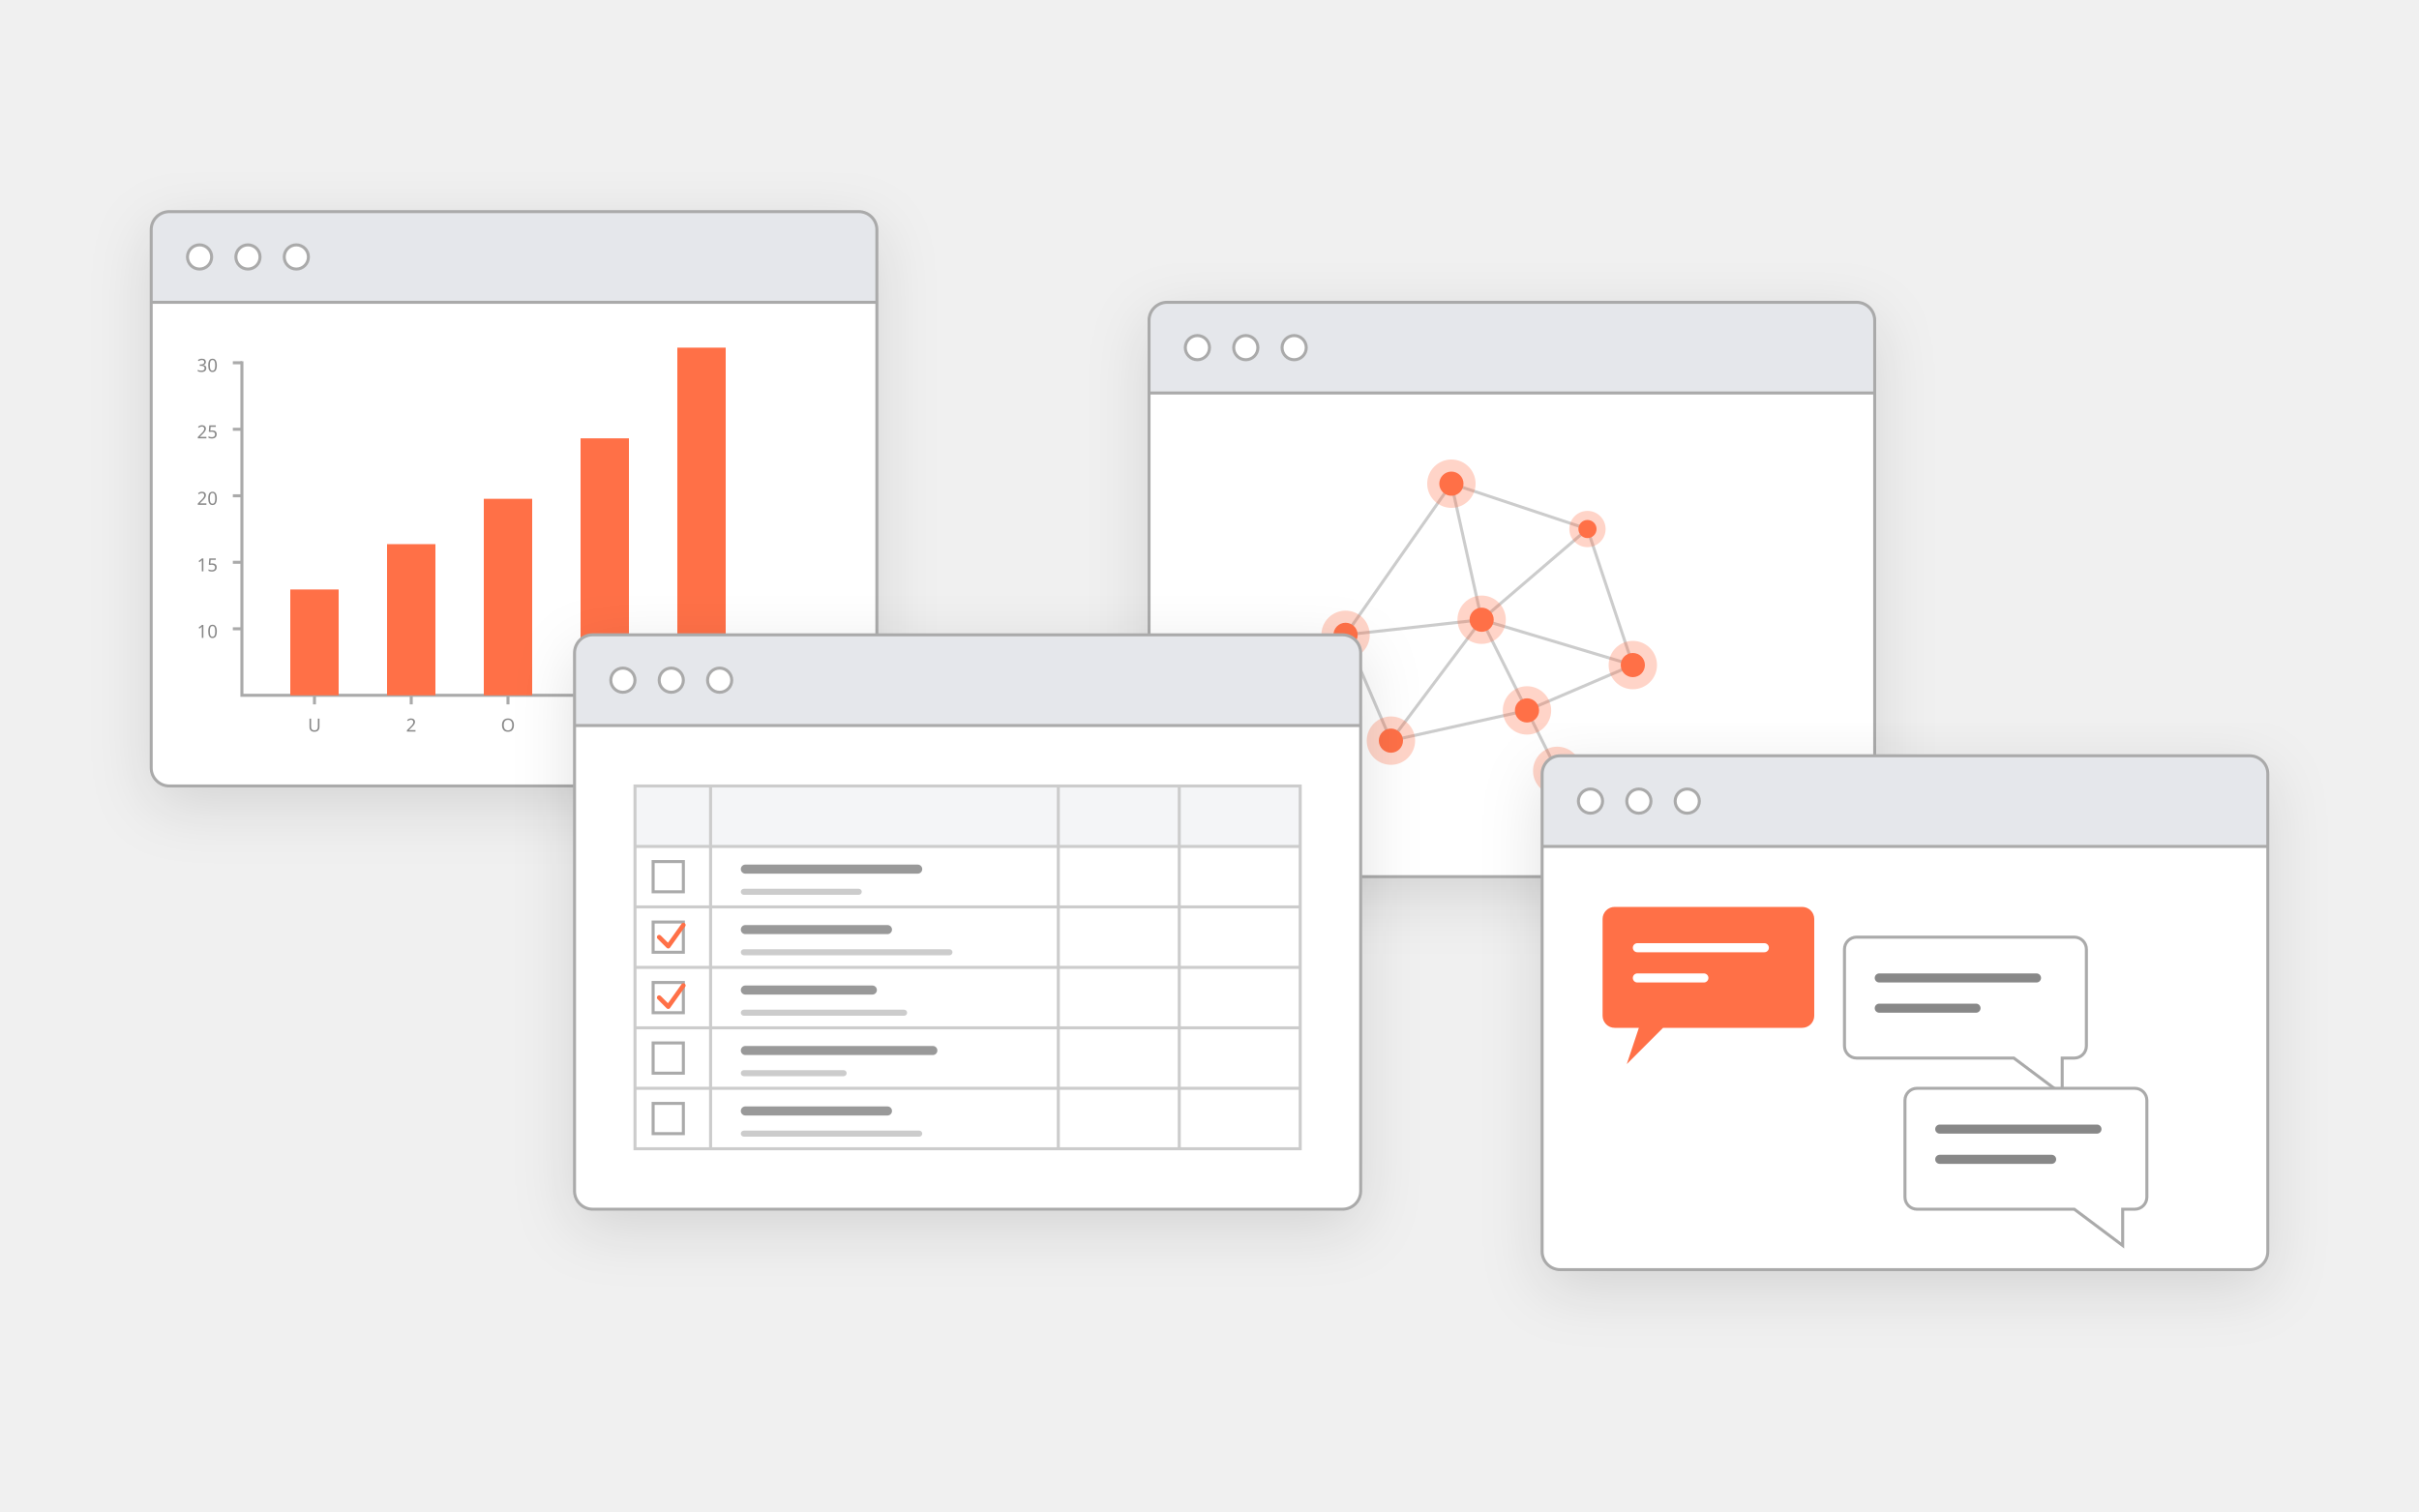
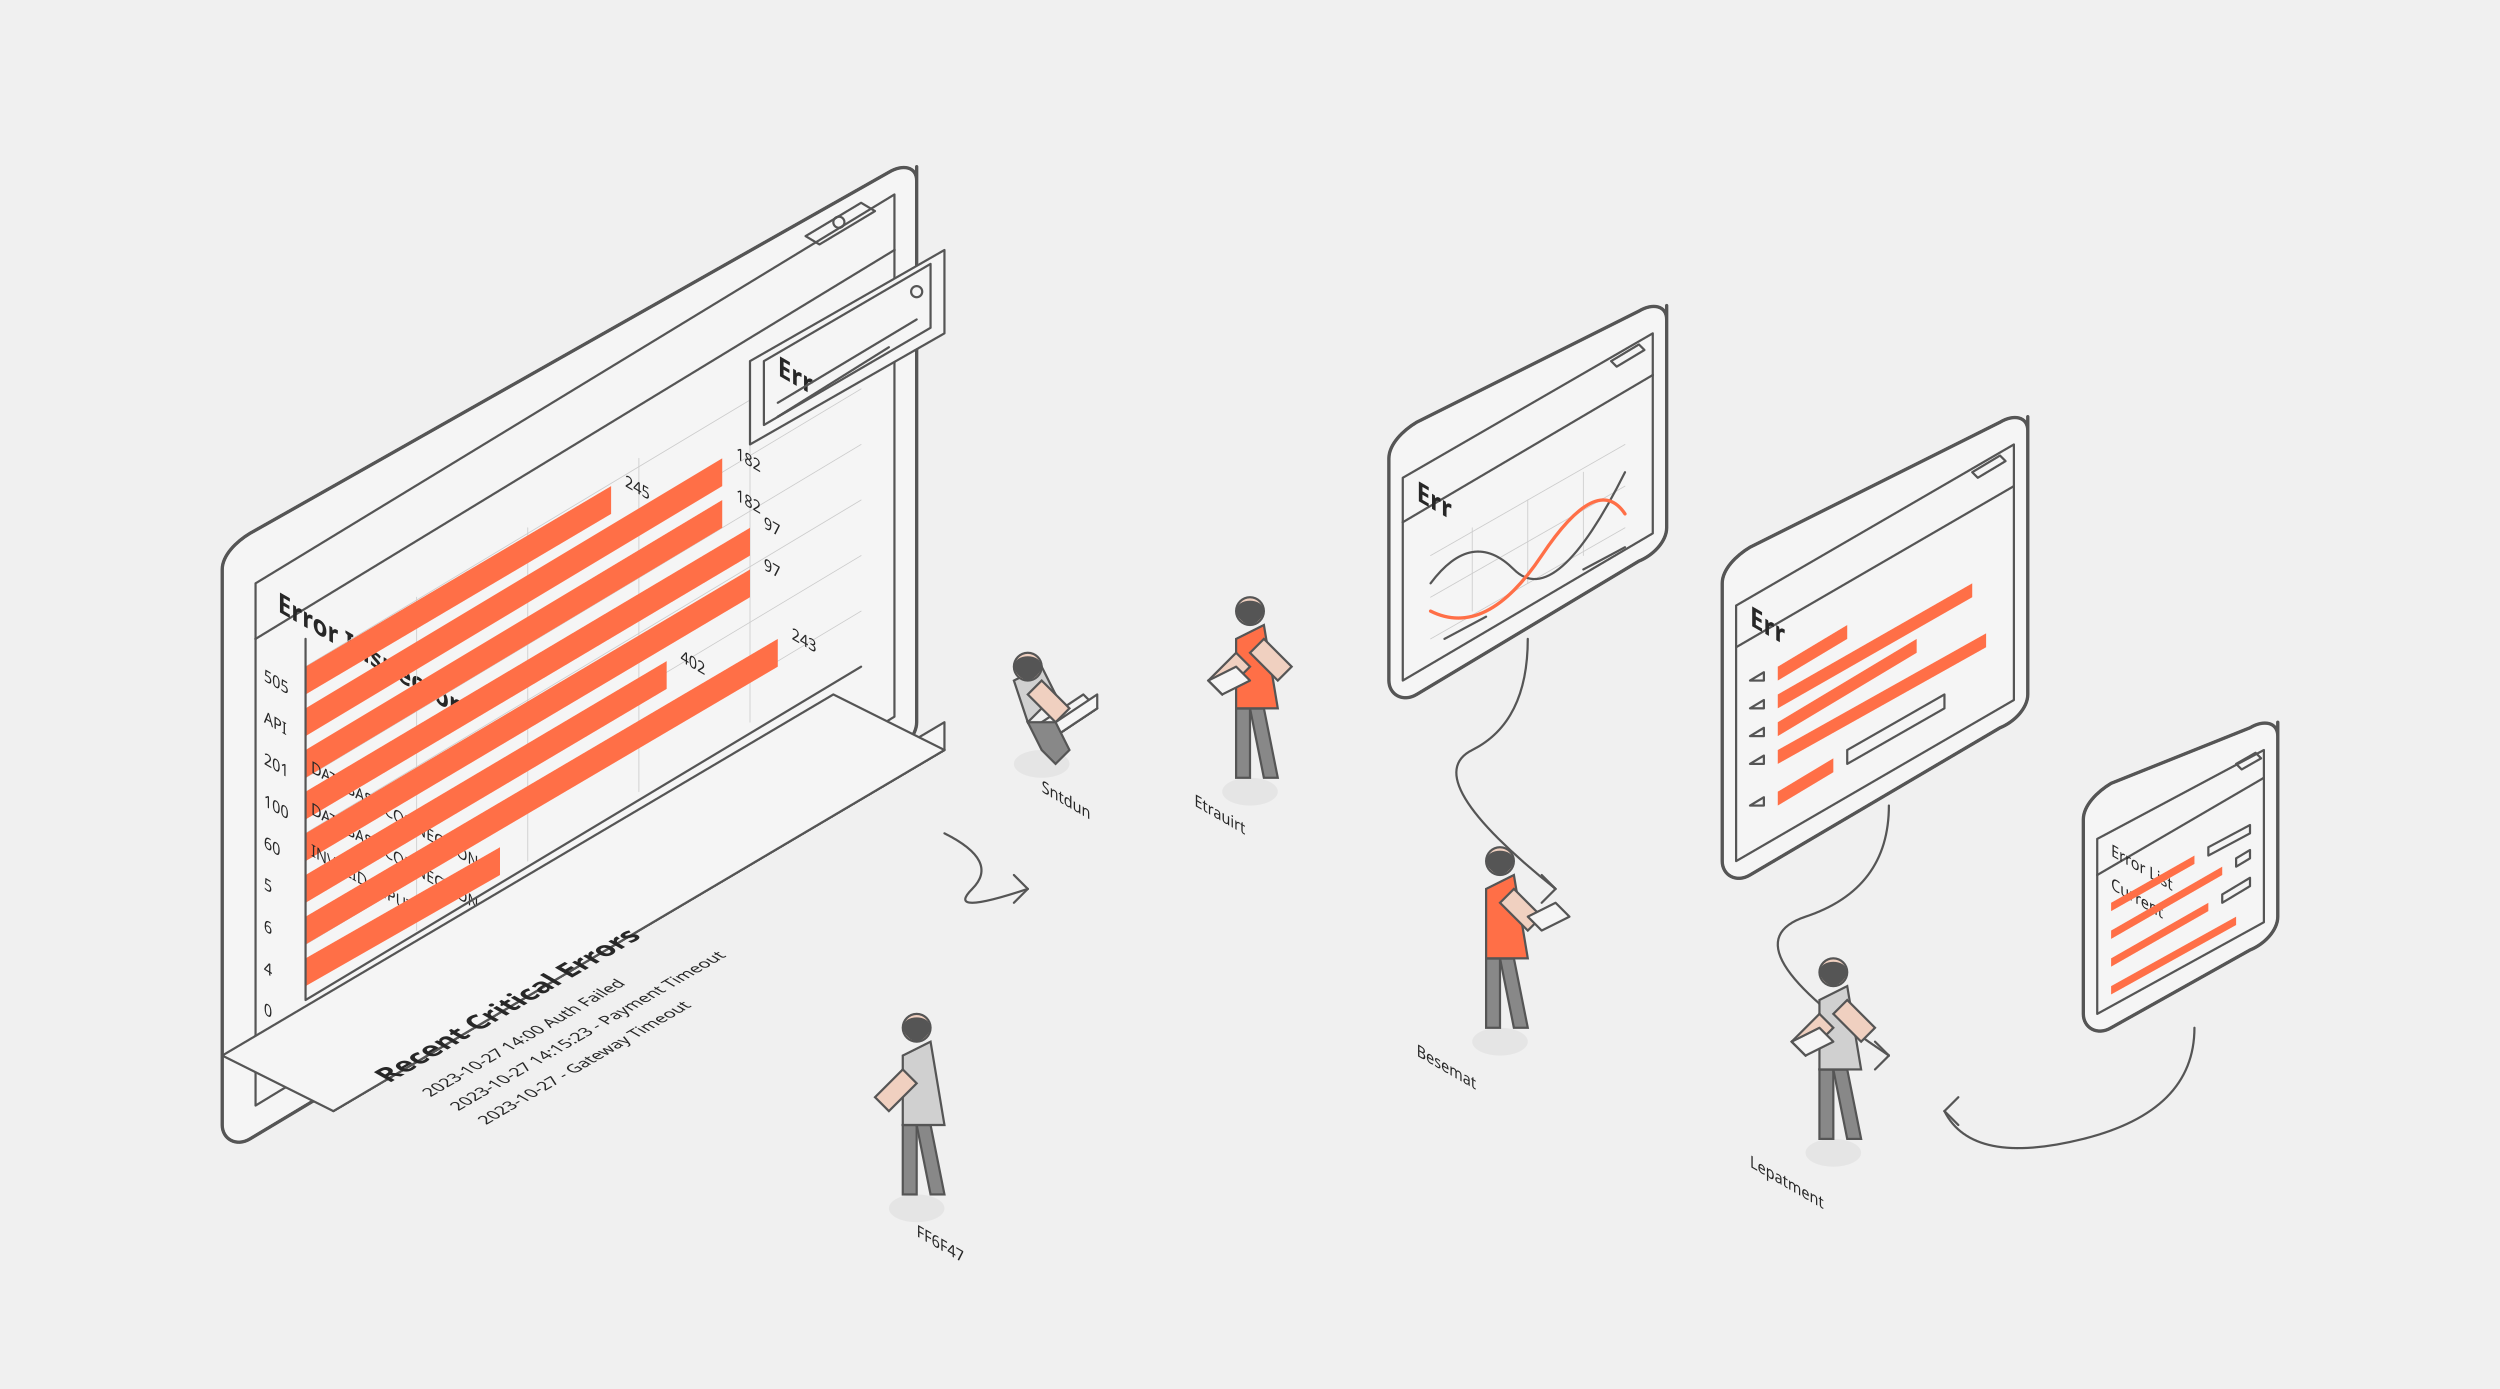
- <svg xmlns="http://www.w3.org/2000/svg" viewBox="0 0 800 500">
+ <svg xmlns="http://www.w3.org/2000/svg" viewBox="0 0 900 500">
  <defs>
-     <filter id="shadow" x="-10%" y="-10%" width="130%" height="130%">
-       <feDropShadow dx="0" dy="6" stdDeviation="10" flood-color="#000" flood-opacity="0.12" />
-     </filter>
+     <style>
+       .line { fill: none; stroke: #555; stroke-width: 0.8; stroke-linecap: round; stroke-linejoin: round; }
+       .screen-bg { fill: #f5f5f5; stroke: #555; stroke-width: 0.8; stroke-linejoin: round; }
+       .screen-border { fill: none; stroke: #555; stroke-width: 1.2; stroke-linejoin: round; }
+       .orange { fill: #FF6F47; }
+       .orange-line { fill: none; stroke: #FF6F47; stroke-width: 1.2; stroke-linecap: round; stroke-linejoin: round; }
+       .dark { fill: #272727; }
+       .text { fill: #272727; font-family: sans-serif; font-size: 8px; }
+       .text-bold { fill: #272727; font-family: sans-serif; font-size: 10px; font-weight: bold; }
+       .text-small { fill: #272727; font-family: sans-serif; font-size: 6px; }
+       .person-skin { fill: #f0d0c0; stroke: #555; stroke-width: 0.8; }
+       .person-shirt-orange { fill: #FF6F47; stroke: #555; stroke-width: 0.8; }
+       .person-shirt-grey { fill: #d0d0d0; stroke: #555; stroke-width: 0.8; }
+       .person-pants { fill: #888; stroke: #555; stroke-width: 0.8; }
+       .person-hair { fill: #555; }
+       .shadow { fill: rgba(0,0,0,0.05); }
+     </style>
  </defs>
-   <g transform="translate(50, 70)" filter="url(#shadow)">
-     <rect width="240" height="190" rx="6" fill="#fff" />
-     <path d="M0 6 C0 2.686 2.686 0 6 0 h 228 C 237.314 0 240 2.686 240 6 v 24 h -240 z" fill="#e5e7eb" />
-     <line x1="0" y1="30" x2="240" y2="30" stroke="#aaa" stroke-width="1" />
-     <rect width="240" height="190" rx="6" fill="none" stroke="#aaa" stroke-width="1" />
-     <circle cx="16" cy="15" r="4" fill="#fff" stroke="#aaa" stroke-width="1" />
-     <circle cx="32" cy="15" r="4" fill="#fff" stroke="#aaa" stroke-width="1" />
-     <circle cx="48" cy="15" r="4" fill="#fff" stroke="#aaa" stroke-width="1" />
-     <path d="M 30 50 L 30 160 L 210 160" fill="none" stroke="#aaa" stroke-width="1" stroke-linecap="square" />
-     <line x1="27" y1="50" x2="30" y2="50" stroke="#aaa" stroke-width="1" />
-     <text x="22" y="53" font-family="sans-serif" font-size="6" fill="#888" text-anchor="end">30</text>
-     <line x1="27" y1="72" x2="30" y2="72" stroke="#aaa" stroke-width="1" />
-     <text x="22" y="75" font-family="sans-serif" font-size="6" fill="#888" text-anchor="end">25</text>
-     <line x1="27" y1="94" x2="30" y2="94" stroke="#aaa" stroke-width="1" />
-     <text x="22" y="97" font-family="sans-serif" font-size="6" fill="#888" text-anchor="end">20</text>
-     <line x1="27" y1="116" x2="30" y2="116" stroke="#aaa" stroke-width="1" />
-     <text x="22" y="119" font-family="sans-serif" font-size="6" fill="#888" text-anchor="end">15</text>
-     <line x1="27" y1="138" x2="30" y2="138" stroke="#aaa" stroke-width="1" />
-     <text x="22" y="141" font-family="sans-serif" font-size="6" fill="#888" text-anchor="end">10</text>
-     <line x1="54" y1="160" x2="54" y2="163" stroke="#aaa" stroke-width="1" />
-     <text x="54" y="172" font-family="sans-serif" font-size="6" fill="#888" text-anchor="middle">U</text>
-     <line x1="86" y1="160" x2="86" y2="163" stroke="#aaa" stroke-width="1" />
-     <text x="86" y="172" font-family="sans-serif" font-size="6" fill="#888" text-anchor="middle">2</text>
-     <line x1="118" y1="160" x2="118" y2="163" stroke="#aaa" stroke-width="1" />
-     <text x="118" y="172" font-family="sans-serif" font-size="6" fill="#888" text-anchor="middle">O</text>
-     <line x1="150" y1="160" x2="150" y2="163" stroke="#aaa" stroke-width="1" />
-     <text x="150" y="172" font-family="sans-serif" font-size="6" fill="#888" text-anchor="middle">M</text>
-     <line x1="182" y1="160" x2="182" y2="163" stroke="#aaa" stroke-width="1" />
-     <text x="182" y="172" font-family="sans-serif" font-size="6" fill="#888" text-anchor="middle">10</text>
-     <rect x="46" y="125" width="16" height="35" fill="#FF6F47" />
-     <rect x="78" y="110" width="16" height="50" fill="#FF6F47" />
-     <rect x="110" y="95" width="16" height="65" fill="#FF6F47" />
-     <rect x="142" y="75" width="16" height="85" fill="#FF6F47" />
-     <rect x="174" y="45" width="16" height="115" fill="#FF6F47" />
-   </g>
-   <g transform="translate(380, 100)" filter="url(#shadow)">
-     <rect width="240" height="190" rx="6" fill="#fff" />
-     <path d="M0 6 C0 2.686 2.686 0 6 0 h 228 C 237.314 0 240 2.686 240 6 v 24 h -240 z" fill="#e5e7eb" />
-     <line x1="0" y1="30" x2="240" y2="30" stroke="#aaa" stroke-width="1" />
-     <rect width="240" height="190" rx="6" fill="none" stroke="#aaa" stroke-width="1" />
-     <circle cx="16" cy="15" r="4" fill="#fff" stroke="#aaa" stroke-width="1" />
-     <circle cx="32" cy="15" r="4" fill="#fff" stroke="#aaa" stroke-width="1" />
-     <circle cx="48" cy="15" r="4" fill="#fff" stroke="#aaa" stroke-width="1" />
-     <path d="M 100 60 L 110 105 M 100 60 L 65 110 M 100 60 L 145 75 M 110 105 L 65 110 M 110 105 L 80 145 M 110 105 L 125 135 M 110 105 L 145 75 M 110 105 L 160 120 M 65 110 L 80 145 M 80 145 L 125 135 M 125 135 L 135 155 M 125 135 L 160 120 M 145 75 L 160 120" stroke="#ccc" stroke-width="1" fill="none" />
-     <circle cx="100" cy="60" r="8" fill="#FF6F47" opacity="0.3" />
-     <circle cx="100" cy="60" r="4" fill="#FF6F47" />
-     <circle cx="110" cy="105" r="8" fill="#FF6F47" opacity="0.3" />
-     <circle cx="110" cy="105" r="4" fill="#FF6F47" />
-     <circle cx="65" cy="110" r="8" fill="#FF6F47" opacity="0.3" />
-     <circle cx="65" cy="110" r="4" fill="#FF6F47" />
-     <circle cx="80" cy="145" r="8" fill="#FF6F47" opacity="0.3" />
-     <circle cx="80" cy="145" r="4" fill="#FF6F47" />
-     <circle cx="135" cy="155" r="8" fill="#FF6F47" opacity="0.3" />
-     <circle cx="135" cy="155" r="4" fill="#FF6F47" />
-     <circle cx="160" cy="120" r="8" fill="#FF6F47" opacity="0.3" />
-     <circle cx="160" cy="120" r="4" fill="#FF6F47" />
-     <circle cx="145" cy="75" r="6" fill="#FF6F47" opacity="0.3" />
-     <circle cx="145" cy="75" r="3" fill="#FF6F47" />
-     <circle cx="125" cy="135" r="8" fill="#FF6F47" opacity="0.3" />
-     <circle cx="125" cy="135" r="4" fill="#FF6F47" />
-   </g>
-   <g transform="translate(190, 210)" filter="url(#shadow)">
-     <rect width="260" height="190" rx="6" fill="#fff" />
-     <path d="M0 6 C0 2.686 2.686 0 6 0 h 248 C 257.314 0 260 2.686 260 6 v 24 h -260 z" fill="#e5e7eb" />
-     <line x1="0" y1="30" x2="260" y2="30" stroke="#aaa" stroke-width="1" />
-     <rect width="260" height="190" rx="6" fill="none" stroke="#aaa" stroke-width="1" />
-     <circle cx="16" cy="15" r="4" fill="#fff" stroke="#aaa" stroke-width="1" />
-     <circle cx="32" cy="15" r="4" fill="#fff" stroke="#aaa" stroke-width="1" />
-     <circle cx="48" cy="15" r="4" fill="#fff" stroke="#aaa" stroke-width="1" />
-     <rect x="20" y="50" width="220" height="20" fill="#f4f5f7" />
-     <rect x="20" y="50" width="220" height="120" fill="none" stroke="#ccc" stroke-width="1" />
-     <line x1="20" y1="70" x2="240" y2="70" stroke="#ccc" stroke-width="1" />
-     <line x1="20" y1="90" x2="240" y2="90" stroke="#ccc" stroke-width="1" />
-     <line x1="20" y1="110" x2="240" y2="110" stroke="#ccc" stroke-width="1" />
-     <line x1="20" y1="130" x2="240" y2="130" stroke="#ccc" stroke-width="1" />
-     <line x1="20" y1="150" x2="240" y2="150" stroke="#ccc" stroke-width="1" />
-     <line x1="45" y1="50" x2="45" y2="170" stroke="#ccc" stroke-width="1" />
-     <line x1="160" y1="50" x2="160" y2="170" stroke="#ccc" stroke-width="1" />
-     <line x1="200" y1="50" x2="200" y2="170" stroke="#ccc" stroke-width="1" />
-     <rect x="26" y="75" width="10" height="10" fill="none" stroke="#aaa" stroke-width="1" />
-     <rect x="26" y="95" width="10" height="10" fill="none" stroke="#aaa" stroke-width="1" />
-     <rect x="26" y="115" width="10" height="10" fill="none" stroke="#aaa" stroke-width="1" />
-     <rect x="26" y="135" width="10" height="10" fill="none" stroke="#aaa" stroke-width="1" />
-     <rect x="26" y="155" width="10" height="10" fill="none" stroke="#aaa" stroke-width="1" />
-     <path d="M 28 100 L 31 103 L 36 96" fill="none" stroke="#FF6F47" stroke-width="1.5" stroke-linecap="round" stroke-linejoin="round" />
-     <path d="M 28 120 L 31 123 L 36 116" fill="none" stroke="#FF6F47" stroke-width="1.5" stroke-linecap="round" stroke-linejoin="round" />
-     <rect x="55" y="76" width="60" height="3" fill="#999" rx="1.5" />
-     <rect x="55" y="84" width="40" height="2" fill="#ccc" rx="1" />
-     <rect x="55" y="96" width="50" height="3" fill="#999" rx="1.5" />
-     <rect x="55" y="104" width="70" height="2" fill="#ccc" rx="1" />
-     <rect x="55" y="116" width="45" height="3" fill="#999" rx="1.5" />
-     <rect x="55" y="124" width="55" height="2" fill="#ccc" rx="1" />
-     <rect x="55" y="136" width="65" height="3" fill="#999" rx="1.5" />
-     <rect x="55" y="144" width="35" height="2" fill="#ccc" rx="1" />
-     <rect x="55" y="156" width="50" height="3" fill="#999" rx="1.5" />
-     <rect x="55" y="164" width="60" height="2" fill="#ccc" rx="1" />
-   </g>
-   <g transform="translate(510, 250)" filter="url(#shadow)">
-     <rect width="240" height="170" rx="6" fill="#fff" />
-     <path d="M0 6 C0 2.686 2.686 0 6 0 h 228 C 237.314 0 240 2.686 240 6 v 24 h -240 z" fill="#e5e7eb" />
-     <line x1="0" y1="30" x2="240" y2="30" stroke="#aaa" stroke-width="1" />
-     <rect width="240" height="170" rx="6" fill="none" stroke="#aaa" stroke-width="1" />
-     <circle cx="16" cy="15" r="4" fill="#fff" stroke="#aaa" stroke-width="1" />
-     <circle cx="32" cy="15" r="4" fill="#fff" stroke="#aaa" stroke-width="1" />
-     <circle cx="48" cy="15" r="4" fill="#fff" stroke="#aaa" stroke-width="1" />
-     <path d="M 24 50 H 86 A 4 4 0 0 1 90 54 V 86 A 4 4 0 0 1 86 90 H 40 L 28 102 L 32 90 H 24 A 4 4 0 0 1 20 86 V 54 A 4 4 0 0 1 24 50 Z" fill="#FF6F47" />
-     <rect x="30" y="62" width="45" height="3" fill="#fff" rx="1.5" />
-     <rect x="30" y="72" width="25" height="3" fill="#fff" rx="1.5" />
-     <path d="M 104 60 H 176 A 4 4 0 0 1 180 64 V 96 A 4 4 0 0 1 176 100 H 172 L 172 112 L 156 100 H 104 A 4 4 0 0 1 100 96 V 64 A 4 4 0 0 1 104 60 Z" fill="#fff" stroke="#aaa" stroke-width="1" />
-     <rect x="110" y="72" width="55" height="3" fill="#888" rx="1.5" />
-     <rect x="110" y="82" width="35" height="3" fill="#888" rx="1.5" />
-     <path d="M 124 110 H 196 A 4 4 0 0 1 200 114 V 146 A 4 4 0 0 1 196 150 H 192 L 192 162 L 176 150 H 124 A 4 4 0 0 1 120 146 V 114 A 4 4 0 0 1 124 110 Z" fill="#fff" stroke="#aaa" stroke-width="1" />
-     <rect x="130" y="122" width="55" height="3" fill="#888" rx="1.5" />
-     <rect x="130" y="132" width="40" height="3" fill="#888" rx="1.5" />
+   <g transform="translate(80, 60)">
+     <path class="screen-bg" d="M 250 0 L 250 200 C 250 205 245 210 240 212 L 10 350 C 5 353 0 350 0 345 L 0 145 C 0 140 5 135 10 132 L 240 2 C 245 -1 250 0 250 5 Z" />
+     <path class="screen-border" d="M 250 0 L 250 200 C 250 205 245 210 240 212 L 10 350 C 5 353 0 350 0 345 L 0 145 C 0 140 5 135 10 132 L 240 2 C 245 -1 250 0 250 5 Z" />
+     <path class="line" d="M 242 10 L 242 198 L 12 338 L 12 150 Z" />
+     <path class="line" d="M 242 30 L 12 170" />
+     <text class="text-bold" transform="matrix(0.866, 0.5, 0, 1, 20, 160)">Error Inspector</text>
+     <path class="line" d="M 210 25 L 230 13 L 235 16 L 215 28 Z" />
+     <circle class="line" cx="222" cy="20" r="2" />
+     <g class="line" style="stroke-width: 0.3; stroke: #ccc;">
+       <line x1="30" y1="180" x2="230" y2="60" />
+       <line x1="30" y1="200" x2="230" y2="80" />
+       <line x1="30" y1="220" x2="230" y2="100" />
+       <line x1="30" y1="240" x2="230" y2="120" />
+       <line x1="30" y1="260" x2="230" y2="140" />
+       <line x1="30" y1="280" x2="230" y2="160" />
+       <line x1="30" y1="300" x2="230" y2="180" />
+       <line x1="70" y1="155" x2="70" y2="275" />
+       <line x1="110" y1="130" x2="110" y2="250" />
+       <line x1="150" y1="105" x2="150" y2="225" />
+       <line x1="190" y1="80" x2="190" y2="200" />
+     </g>
+     <text class="text-small" transform="matrix(0.866, 0.5, 0, 1, 15, 185)">505</text>
+     <text class="text-small" transform="matrix(0.866, 0.5, 0, 1, 15, 200)">API</text>
+     <text class="text-small" transform="matrix(0.866, 0.5, 0, 1, 15, 215)">201</text>
+     <text class="text-small" transform="matrix(0.866, 0.5, 0, 1, 15, 230)">100</text>
+     <text class="text-small" transform="matrix(0.866, 0.5, 0, 1, 15, 245)">60</text>
+     <text class="text-small" transform="matrix(0.866, 0.5, 0, 1, 15, 260)">5</text>
+     <text class="text-small" transform="matrix(0.866, 0.5, 0, 1, 15, 275)">6</text>
+     <text class="text-small" transform="matrix(0.866, 0.5, 0, 1, 15, 290)">4</text>
+     <text class="text-small" transform="matrix(0.866, 0.5, 0, 1, 15, 305)">0</text>
+     <text class="text-small" transform="matrix(0.866, 0.5, 0, 1, 70, 285)">1</text>
+     <text class="text-small" transform="matrix(0.866, 0.5, 0, 1, 110, 260)">2</text>
+     <text class="text-small" transform="matrix(0.866, 0.5, 0, 1, 150, 235)">3</text>
+     <text class="text-small" transform="matrix(0.866, 0.5, 0, 1, 190, 210)">4</text>
+     <path class="orange" d="M 30 180 L 140 115 L 140 125 L 30 190 Z" />
+     <text class="text-small" transform="matrix(0.866, 0.5, 0, 1, 145, 115)">245</text>
+     <path class="orange" d="M 30 195 L 180 105 L 180 115 L 30 205 Z" />
+     <text class="text-small" transform="matrix(0.866, 0.5, 0, 1, 185, 105)">182</text>
+     <path class="orange" d="M 30 210 L 180 120 L 180 130 L 30 220 Z" />
+     <text class="text-small" transform="matrix(0.866, 0.5, 0, 1, 185, 120)">182</text>
+     <text class="text-small dark" transform="matrix(0.866, 0.5, 0, 1, 32, 218)">DATABASE CONNECTION</text>
+     <path class="orange" d="M 30 225 L 190 130 L 190 140 L 30 235 Z" />
+     <text class="text-small" transform="matrix(0.866, 0.5, 0, 1, 195, 130)">97</text>
+     <text class="text-small dark" transform="matrix(0.866, 0.5, 0, 1, 32, 233)">DATABASE CONNECTION LOST</text>
+     <path class="orange" d="M 30 240 L 190 145 L 190 155 L 30 250 Z" />
+     <text class="text-small" transform="matrix(0.866, 0.5, 0, 1, 195, 145)">97</text>
+     <text class="text-small dark" transform="matrix(0.866, 0.5, 0, 1, 32, 248)">INVALID INPUT</text>
+     <path class="orange" d="M 30 255 L 160 178 L 160 188 L 30 265 Z" />
+     <text class="text-small" transform="matrix(0.866, 0.5, 0, 1, 165, 178)">402</text>
+     <path class="orange" d="M 30 270 L 200 170 L 200 180 L 30 280 Z" />
+     <text class="text-small" transform="matrix(0.866, 0.5, 0, 1, 205, 170)">243</text>
+     <path class="orange" d="M 30 285 L 100 245 L 100 255 L 30 295 Z" />
+     <path class="line" d="M 30 170 L 30 300 L 230 180" />
+     <path class="screen-bg" d="M 40 330 L 260 200 L 260 210 L 40 340 Z" />
+     <path class="screen-bg" d="M 40 330 L 260 200 L 220 180 L 0 310 Z" transform="translate(0, 10)" />
+     <text class="text-bold" transform="matrix(0.866, -0.5, 0.866, 0.5, 60, 330)">Recent Critical Errors</text>
+     <text class="text-small" transform="matrix(0.866, -0.5, 0.866, 0.5, 75, 335)">2023-10-27 14:00 Auth Failed</text>
+     <text class="text-small" transform="matrix(0.866, -0.5, 0.866, 0.5, 85, 340)">2023-10-27 14:15:23 - Payment Timeout</text>
+     <text class="text-small" transform="matrix(0.866, -0.5, 0.866, 0.5, 95, 345)">2023-10-27 - Gateway Timeout</text>
+     <g transform="translate(190, 30)">
+       <path class="screen-bg" d="M 70 0 L 70 30 L 0 70 L 0 40 Z" />
+       <path class="line" d="M 65 5 L 65 28 L 5 63 L 5 40 Z" />
+       <text class="text-bold" transform="matrix(0.866, 0.5, 0, 1, 10, 45)">Err</text>
+       <path class="line" d="M 10 55 L 60 25" />
+       <path class="line" d="M 10 60 L 50 35" />
+       <circle class="line" cx="60" cy="15" r="2" />
+     </g>
+   </g>
+   <g transform="translate(500, 110)">
+     <path class="screen-bg" d="M 100 0 L 100 80 C 100 85 95 90 90 92 L 10 140 C 5 143 0 140 0 135 L 0 55 C 0 50 5 45 10 42 L 90 2 C 95 -1 100 0 100 5 Z" />
+     <path class="screen-border" d="M 100 0 L 100 80 C 100 85 95 90 90 92 L 10 140 C 5 143 0 140 0 135 L 0 55 C 0 50 5 45 10 42 L 90 2 C 95 -1 100 0 100 5 Z" />
+     <path class="line" d="M 95 10 L 95 82 L 5 135 L 5 62 Z" />
+     <path class="line" d="M 95 25 L 5 78" />
+     <text class="text-bold" transform="matrix(0.866, 0.5, 0, 1, 10, 70)">Err</text>
+     <path class="line" d="M 80 20 L 90 14 L 92 16 L 82 22 Z" />
+     <g class="line" style="stroke-width: 0.3; stroke: #ccc;">
+       <line x1="15" y1="90" x2="85" y2="50" />
+       <line x1="15" y1="105" x2="85" y2="65" />
+       <line x1="15" y1="120" x2="85" y2="80" />
+       <line x1="30" y1="80" x2="30" y2="110" />
+       <line x1="50" y1="70" x2="50" y2="100" />
+       <line x1="70" y1="60" x2="70" y2="90" />
+     </g>
+     <path class="line" d="M 15 100 Q 30 80 45 95 T 85 60" />
+     <path class="orange-line" d="M 15 110 Q 35 120 55 90 T 85 75" />
+     <path class="line" d="M 20 120 L 35 112" />
+     <path class="line" d="M 70 95 L 85 87" />
+   </g>
+   <g transform="translate(620, 150)">
+     <path class="screen-bg" d="M 110 0 L 110 100 C 110 105 105 110 100 112 L 10 165 C 5 168 0 165 0 160 L 0 60 C 0 55 5 50 10 47 L 100 2 C 105 -1 110 0 110 5 Z" />
+     <path class="screen-border" d="M 110 0 L 110 100 C 110 105 105 110 100 112 L 10 165 C 5 168 0 165 0 160 L 0 60 C 0 55 5 50 10 47 L 100 2 C 105 -1 110 0 110 5 Z" />
+     <path class="line" d="M 105 10 L 105 102 L 5 160 L 5 68 Z" />
+     <path class="line" d="M 105 25 L 5 83" />
+     <text class="text-bold" transform="matrix(0.866, 0.5, 0, 1, 10, 75)">Err</text>
+     <path class="line" d="M 90 20 L 100 14 L 102 16 L 92 22 Z" />
+     <path class="line" d="M 10 95 L 15 92 L 15 95 Z" />
+     <path class="orange" d="M 20 90 L 45 75 L 45 80 L 20 95 Z" />
+     <path class="line" d="M 10 105 L 15 102 L 15 105 Z" />
+     <path class="orange" d="M 20 100 L 90 60 L 90 65 L 20 105 Z" />
+     <path class="line" d="M 10 115 L 15 112 L 15 115 Z" />
+     <path class="orange" d="M 20 110 L 70 80 L 70 85 L 20 115 Z" />
+     <path class="line" d="M 10 125 L 15 122 L 15 125 Z" />
+     <path class="orange" d="M 20 120 L 95 78 L 95 83 L 20 125 Z" />
+     <path class="line" d="M 10 140 L 15 137 L 15 140 Z" />
+     <path class="orange" d="M 20 135 L 40 123 L 40 128 L 20 140 Z" />
+     <path class="line" d="M 45 120 L 80 100 L 80 105 L 45 125 Z" />
+   </g>
+   <g transform="translate(750, 260)">
+     <path class="screen-bg" d="M 70 0 L 70 70 C 70 75 65 80 60 82 L 10 110 C 5 113 0 110 0 105 L 0 35 C 0 30 5 25 10 22 L 60 2 C 65 -1 70 0 70 5 Z" />
+     <path class="screen-border" d="M 70 0 L 70 70 C 70 75 65 80 60 82 L 10 110 C 5 113 0 110 0 105 L 0 35 C 0 30 5 25 10 22 L 60 2 C 65 -1 70 0 70 5 Z" />
+     <path class="line" d="M 65 10 L 65 72 L 5 105 L 5 42 Z" />
+     <path class="line" d="M 65 20 L 5 55" />
+     <text class="text-small" transform="matrix(0.866, 0.5, 0, 1, 10, 48)">Error List</text>
+     <path class="line" d="M 55 15 L 62 11 L 64 13 L 57 17 Z" />
+     <text class="text-small" transform="matrix(0.866, 0.5, 0, 1, 10, 60)">Current</text>
+     <path class="orange" d="M 10 65 L 40 48 L 40 51 L 10 68 Z" />
+     <path class="line" d="M 45 45 L 60 37 L 60 40 L 45 48 Z" />
+     <path class="orange" d="M 10 75 L 50 52 L 50 55 L 10 78 Z" />
+     <path class="line" d="M 55 49 L 60 46 L 60 49 L 55 52 Z" />
+     <path class="orange" d="M 10 85 L 45 65 L 45 68 L 10 88 Z" />
+     <path class="line" d="M 50 62 L 60 56 L 60 59 L 50 65 Z" />
+     <path class="orange" d="M 10 95 L 55 70 L 55 73 L 10 98 Z" />
+   </g>
+   <path class="line" d="M 340 300 Q 360 310 350 320 T 370 320" />
+   <path class="line" d="M 370 320 L 365 315 M 370 320 L 365 325" />
+   <path class="line" d="M 550 230 Q 550 260 530 270 T 560 320" />
+   <path class="line" d="M 560 320 L 555 315 M 560 320 L 555 325" />
+   <path class="line" d="M 680 290 Q 680 320 650 330 T 680 380" />
+   <path class="line" d="M 680 380 L 675 375 M 680 380 L 675 385" />
+   <path class="line" d="M 790 370 Q 790 400 750 410 T 700 400" />
+   <path class="line" d="M 700 400 L 705 395 M 700 400 L 705 405" />
+   <g transform="translate(360, 230)">
+     <ellipse class="shadow" cx="15" cy="45" rx="10" ry="5" />
+     <path class="screen-bg" d="M 15 30 L 30 20 L 35 25 L 20 35 Z" />
+     <path class="screen-bg" d="M 20 35 L 35 25 L 35 20 L 20 30 Z" />
+     <path class="person-pants" d="M 10 30 L 15 40 L 20 45 L 25 40 L 20 30 Z" />
+     <path class="person-shirt-grey" d="M 5 15 L 15 10 L 20 20 L 10 30 Z" />
+     <path class="person-skin" d="M 15 15 L 25 25 L 20 30 L 10 20 Z" />
+     <circle class="person-skin" cx="10" cy="10" r="5" />
+     <path class="person-hair" d="M 5 10 C 5 5 15 5 15 10 C 15 12 12 15 10 15 C 8 15 5 12 5 10 Z" />
+     <text class="text-small" transform="matrix(0.866, 0.5, 0, 1, 15, 55)">Sntdun</text>
+   </g>
+   <g transform="translate(440, 210)">
+     <ellipse class="shadow" cx="10" cy="75" rx="10" ry="5" />
+     <path class="person-pants" d="M 5 45 L 5 70 L 10 70 L 10 45 Z" />
+     <path class="person-pants" d="M 10 45 L 15 70 L 20 70 L 15 45 Z" />
+     <path class="person-shirt-orange" d="M 5 20 L 15 15 L 20 45 L 5 45 Z" />
+     <path class="person-skin" d="M 5 25 L -5 35 L 0 40 L 10 30 Z" />
+     <path class="person-skin" d="M 15 20 L 25 30 L 20 35 L 10 25 Z" />
+     <path class="screen-bg" d="M -5 35 L 5 30 L 10 35 L 0 40 Z" />
+     <circle class="person-skin" cx="10" cy="10" r="5" />
+     <path class="person-hair" d="M 5 10 C 5 5 15 5 15 10 C 15 12 12 15 10 15 C 8 15 5 12 5 10 Z" />
+     <text class="text-small" transform="matrix(0.866, 0.5, 0, 1, -10, 80)">Etrauirt</text>
+   </g>
+   <g transform="translate(320, 360)">
+     <ellipse class="shadow" cx="10" cy="75" rx="10" ry="5" />
+     <path class="person-pants" d="M 5 45 L 5 70 L 10 70 L 10 45 Z" />
+     <path class="person-pants" d="M 10 45 L 15 70 L 20 70 L 15 45 Z" />
+     <path class="person-shirt-grey" d="M 5 20 L 15 15 L 20 45 L 5 45 Z" />
+     <path class="person-skin" d="M 5 25 L -5 35 L 0 40 L 10 30 Z" />
+     <circle class="person-skin" cx="10" cy="10" r="5" />
+     <path class="person-hair" d="M 5 10 C 5 5 15 5 15 10 C 15 12 12 15 10 15 C 8 15 5 12 5 10 Z" />
+     <text class="text-small" transform="matrix(0.866, 0.5, 0, 1, 10, 85)">FF6F47</text>
+   </g>
+   <g transform="translate(530, 300)">
+     <ellipse class="shadow" cx="10" cy="75" rx="10" ry="5" />
+     <path class="person-pants" d="M 5 45 L 5 70 L 10 70 L 10 45 Z" />
+     <path class="person-pants" d="M 10 45 L 15 70 L 20 70 L 15 45 Z" />
+     <path class="person-shirt-orange" d="M 5 20 L 15 15 L 20 45 L 5 45 Z" />
+     <path class="person-skin" d="M 15 20 L 25 30 L 20 35 L 10 25 Z" />
+     <path class="screen-bg" d="M 20 30 L 30 25 L 35 30 L 25 35 Z" />
+     <circle class="person-skin" cx="10" cy="10" r="5" />
+     <path class="person-hair" d="M 5 10 C 5 5 15 5 15 10 C 15 12 12 15 10 15 C 8 15 5 12 5 10 Z" />
+     <text class="text-small" transform="matrix(0.866, 0.5, 0, 1, -20, 80)">Besemat</text>
+   </g>
+   <g transform="translate(650, 340)">
+     <ellipse class="shadow" cx="10" cy="75" rx="10" ry="5" />
+     <path class="person-pants" d="M 5 45 L 5 70 L 10 70 L 10 45 Z" />
+     <path class="person-pants" d="M 10 45 L 15 70 L 20 70 L 15 45 Z" />
+     <path class="person-shirt-grey" d="M 5 20 L 15 15 L 20 45 L 5 45 Z" />
+     <path class="person-skin" d="M 5 25 L -5 35 L 0 40 L 10 30 Z" />
+     <path class="person-skin" d="M 15 20 L 25 30 L 20 35 L 10 25 Z" />
+     <path class="screen-bg" d="M -5 35 L 5 30 L 10 35 L 0 40 Z" />
+     <circle class="person-skin" cx="10" cy="10" r="5" />
+     <path class="person-hair" d="M 5 10 C 5 5 15 5 15 10 C 15 12 12 15 10 15 C 8 15 5 12 5 10 Z" />
+     <text class="text-small" transform="matrix(0.866, 0.5, 0, 1, -20, 80)">Lepatment</text>
  </g>
</svg>
